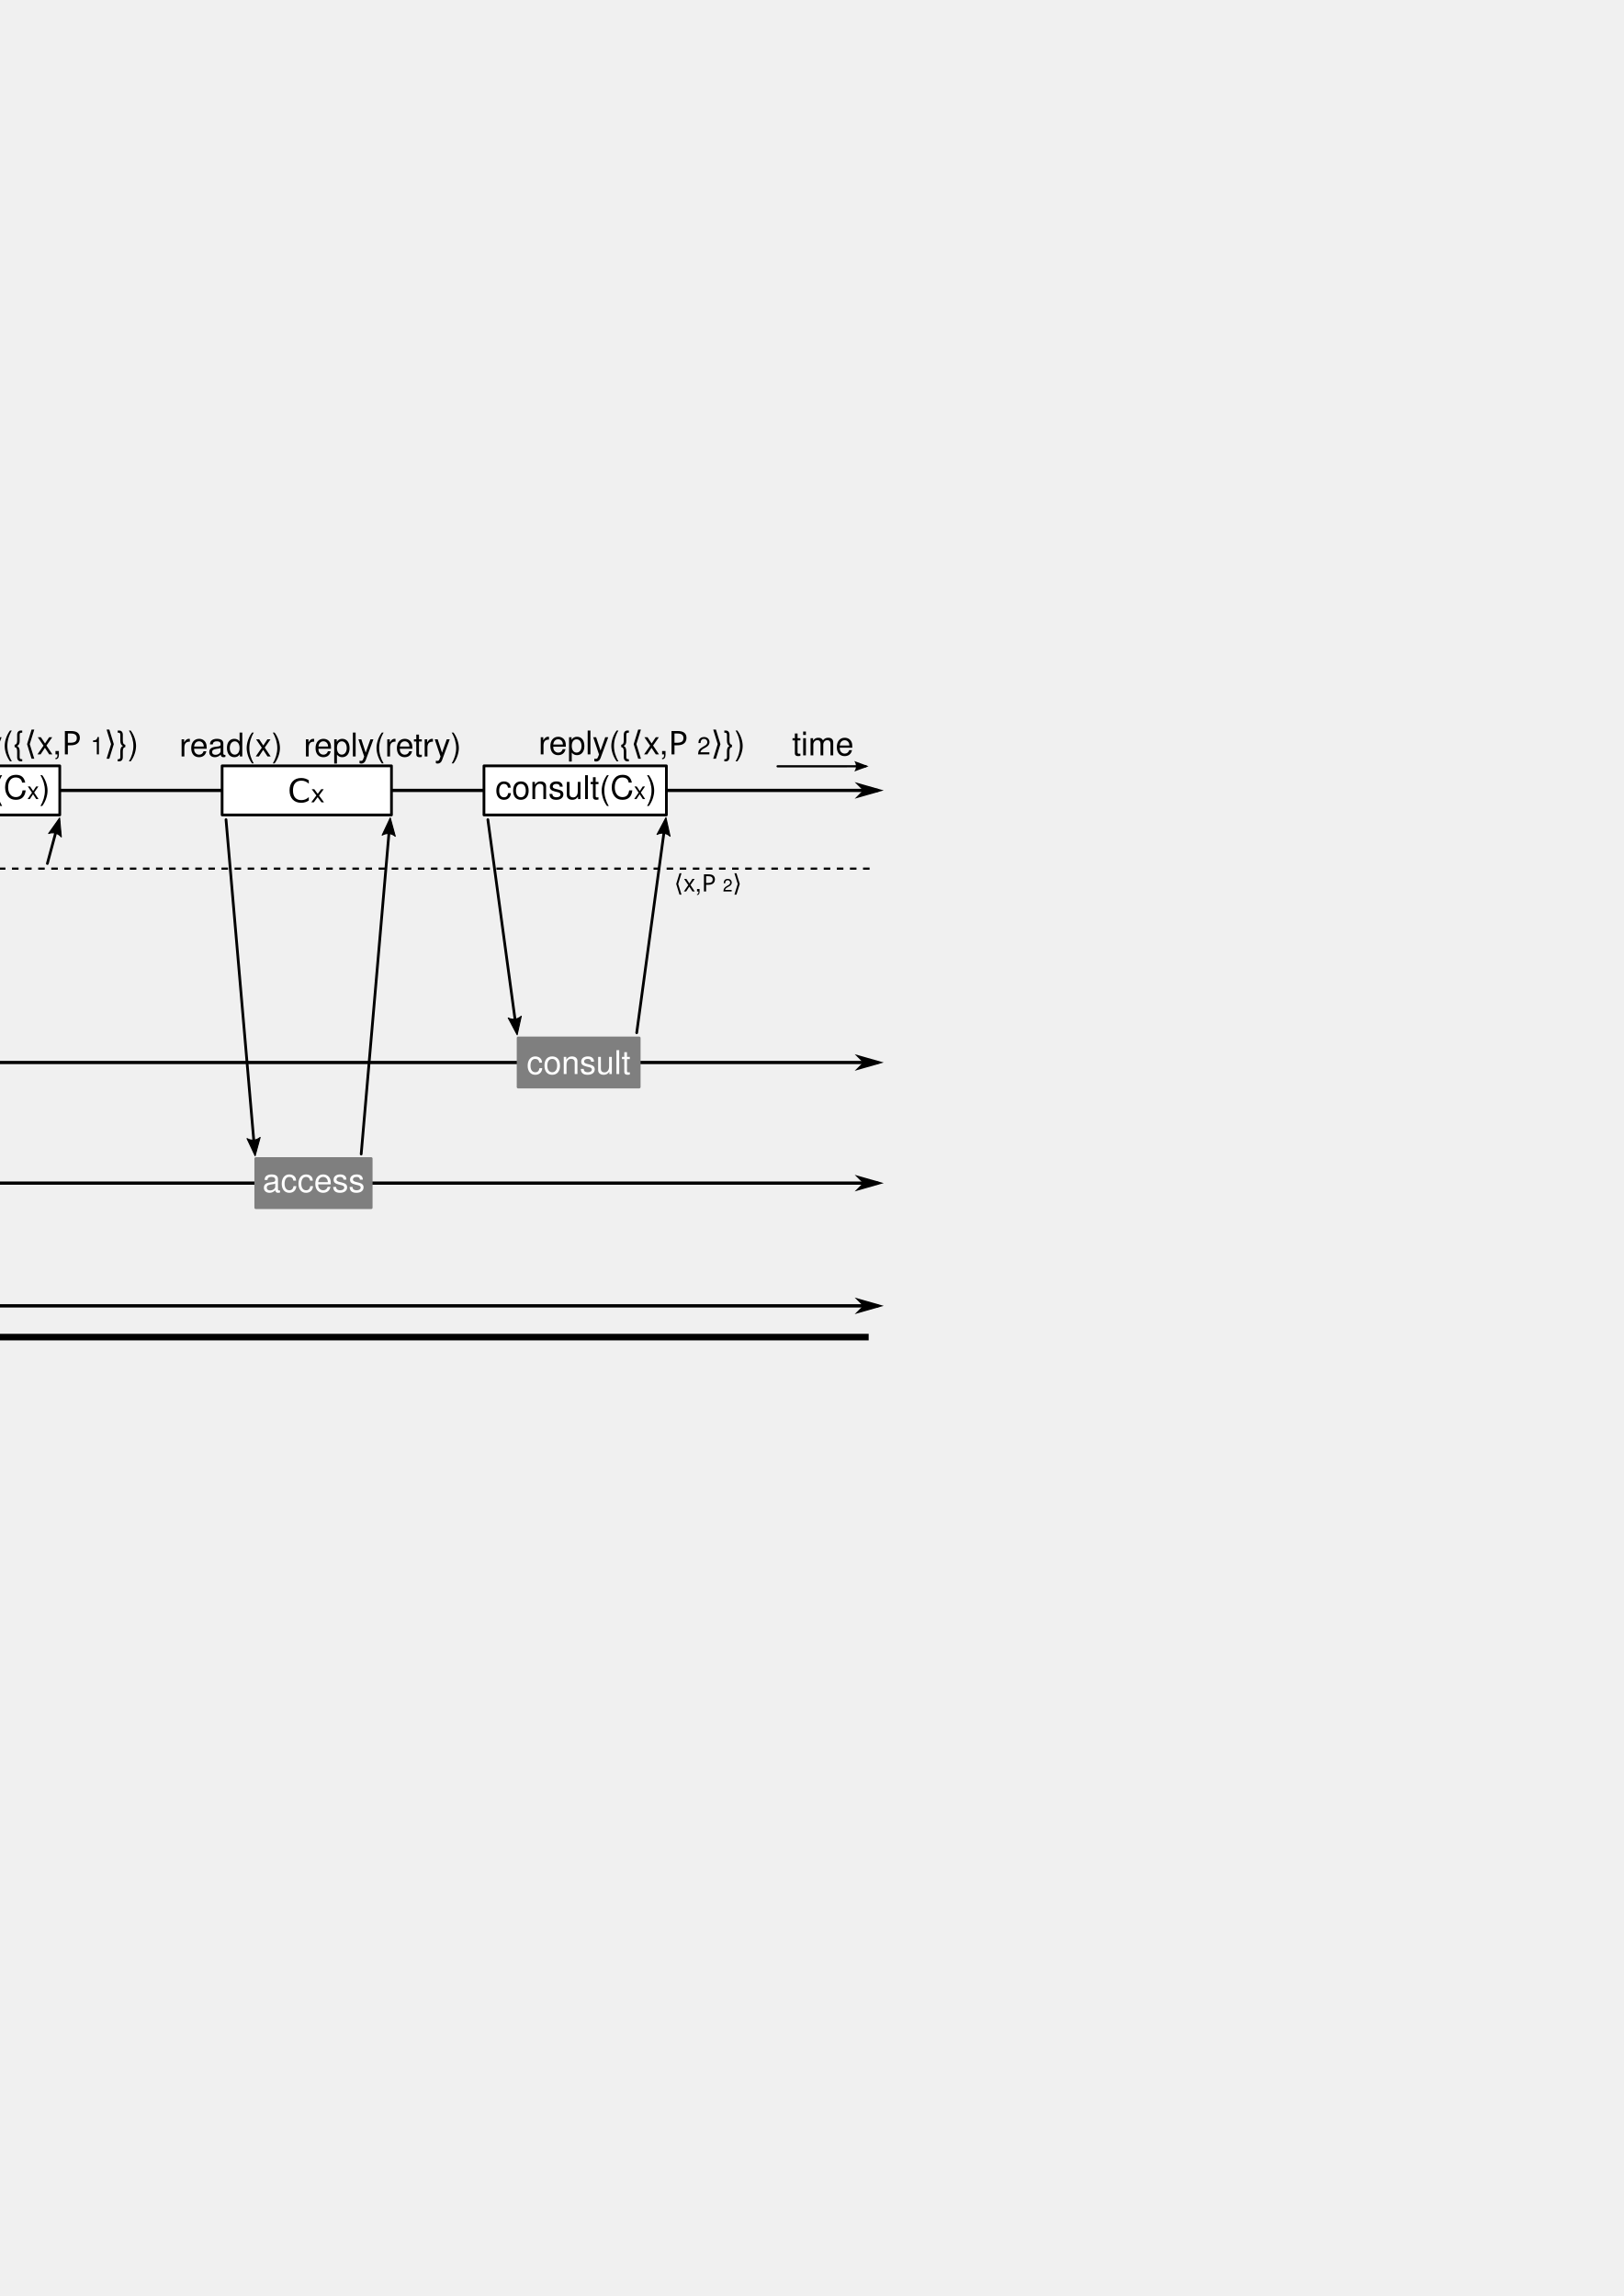
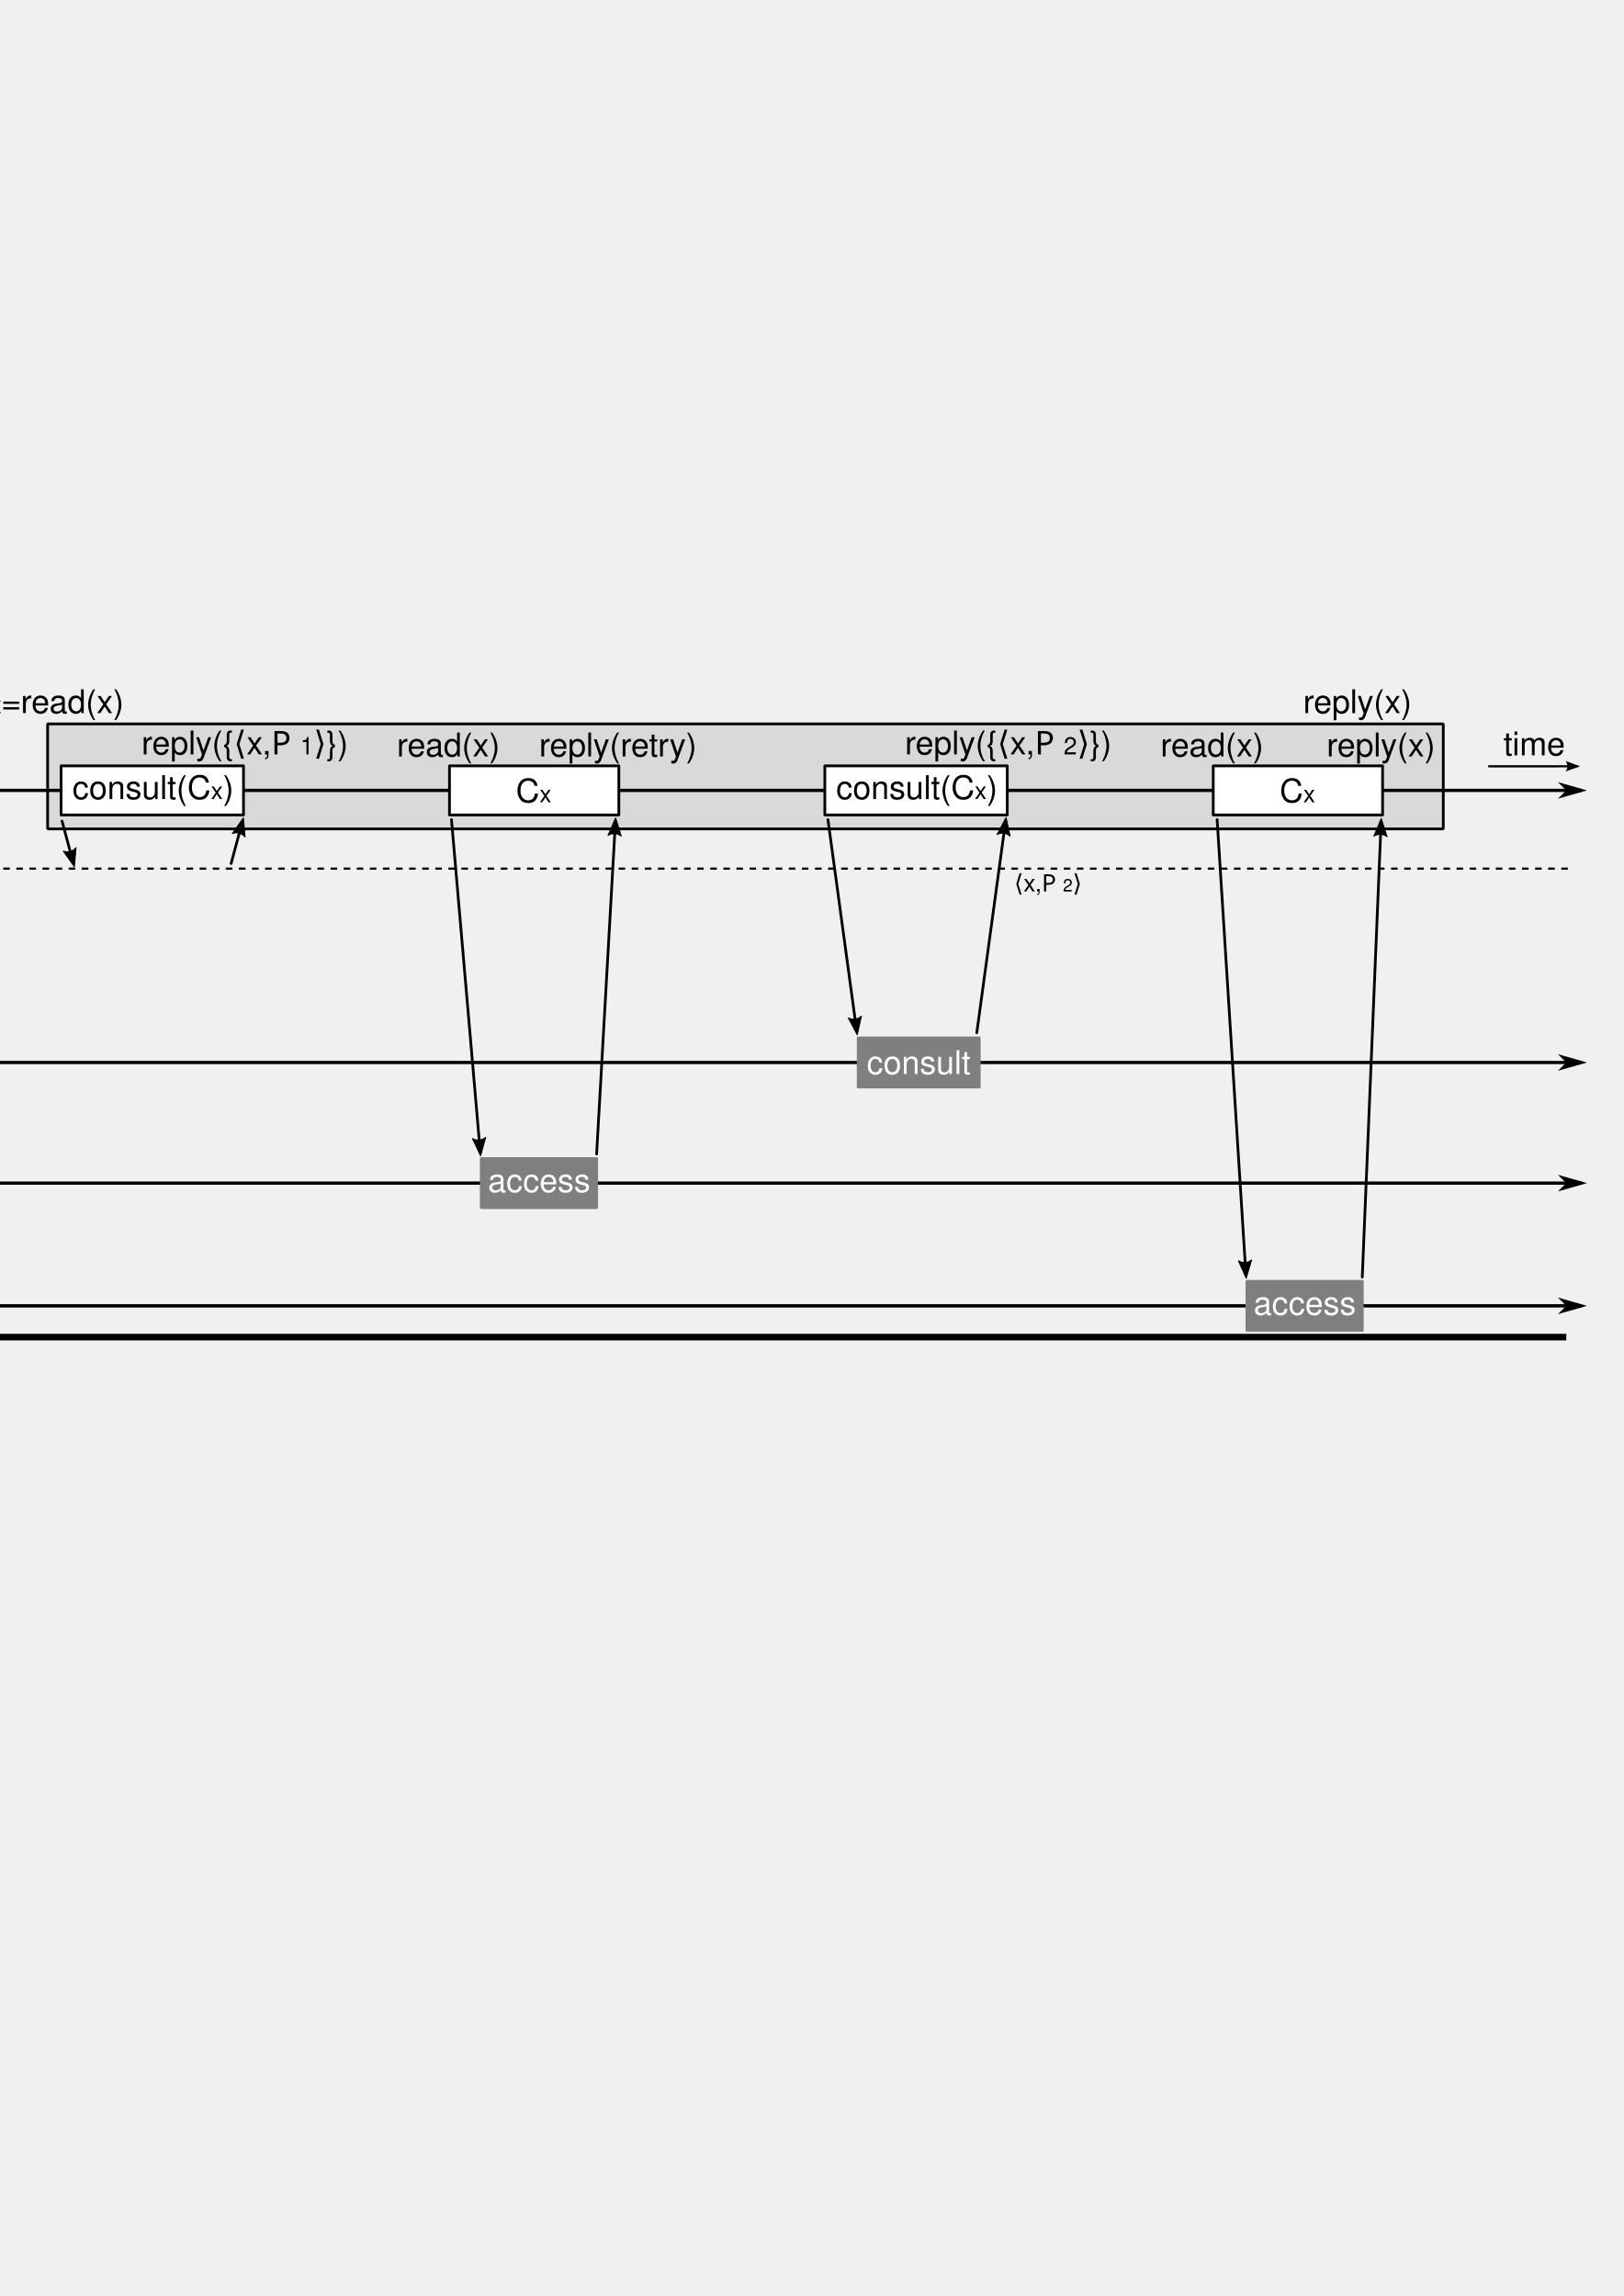
<svg xmlns="http://www.w3.org/2000/svg" version="1.1" width="744.094" height="1052.362" id="svg3973">
  <defs id="defs3975">
    <marker refX="0" refY="0" orient="auto" id="Arrow2Mendjp" style="overflow:visible">
      <path d="M 8.719,4.034 -2.207,0.016 8.719,-4.002 c -1.745,2.372 -1.735,5.617 -6e-7,8.035 z" transform="scale(-0.6,-0.6)" id="path3958" style="font-size:12px;fill:#000000;fill-rule:evenodd;stroke:#000000;stroke-width:0.625;stroke-linejoin:round" />
    </marker>
    <marker refX="0" refY="0" orient="auto" id="Arrow2MendxY" style="overflow:visible">
      <path d="M 8.719,4.034 -2.207,0.016 8.719,-4.002 c -1.745,2.372 -1.735,5.617 -6e-7,8.035 z" transform="scale(-0.6,-0.6)" id="path3943" style="font-size:12px;fill:#000000;fill-rule:evenodd;stroke:#000000;stroke-width:0.625;stroke-linejoin:round" />
    </marker>
    <marker refX="0" refY="0" orient="auto" id="Arrow2Mendxp" style="overflow:visible">
      <path d="M 8.719,4.034 -2.207,0.016 8.719,-4.002 c -1.745,2.372 -1.735,5.617 -6e-7,8.035 z" transform="scale(-0.6,-0.6)" id="path3946" style="font-size:12px;fill:#000000;fill-rule:evenodd;stroke:#000000;stroke-width:0.625;stroke-linejoin:round" />
    </marker>
    <marker refX="0" refY="0" orient="auto" id="Arrow2Mendxg" style="overflow:visible">
      <path d="M 8.719,4.034 -2.207,0.016 8.719,-4.002 c -1.745,2.372 -1.735,5.617 -6e-7,8.035 z" transform="scale(-0.6,-0.6)" id="path3952" style="font-size:12px;fill:#000000;fill-rule:evenodd;stroke:#000000;stroke-width:0.625;stroke-linejoin:round" />
    </marker>
    <marker refX="0" refY="0" orient="auto" id="marker3999" style="overflow:visible">
      <path d="M 8.719,4.034 -2.207,0.016 8.719,-4.002 c -1.745,2.372 -1.735,5.617 -6e-7,8.035 z" transform="scale(-0.6,-0.6)" id="path4001" style="font-size:12px;fill:#000000;fill-rule:evenodd;stroke:#000000;stroke-width:0.625;stroke-linejoin:round" />
    </marker>
    <marker refX="0" refY="0" orient="auto" id="marker4003" style="overflow:visible">
      <path d="M 8.719,4.034 -2.207,0.016 8.719,-4.002 c -1.745,2.372 -1.735,5.617 -6e-7,8.035 z" transform="scale(-0.6,-0.6)" id="path4005" style="font-size:12px;fill:#000000;fill-rule:evenodd;stroke:#000000;stroke-width:0.625;stroke-linejoin:round" />
    </marker>
    <marker refX="0" refY="0" orient="auto" id="Arrow1Mend" style="overflow:visible">
      <path d="M 0,0 5,-5 -12.5,0 5,5 0,0 z" transform="matrix(-0.4,0,0,-0.4,-4,0)" id="path3886" style="fill-rule:evenodd;stroke:#000000;stroke-width:1pt;marker-start:none" />
    </marker>
    <marker refX="0" refY="0" orient="auto" id="Arrow1MendQ" style="overflow:visible">
      <path d="M 0,0 5,-5 -12.5,0 5,5 0,0 z" transform="matrix(-0.4,0,0,-0.4,-4,0)" id="path4794" style="fill:#999999;fill-rule:evenodd;stroke:#999999;stroke-width:1pt;marker-start:none" />
    </marker>
    <marker refX="0" refY="0" orient="auto" id="marker4011" style="overflow:visible">
      <path d="M 8.719,4.034 -2.207,0.016 8.719,-4.002 c -1.745,2.372 -1.735,5.617 -6e-7,8.035 z" transform="scale(-0.6,-0.6)" id="path4013" style="font-size:12px;fill:#000000;fill-rule:evenodd;stroke:#000000;stroke-width:0.625;stroke-linejoin:round" />
    </marker>
    <marker refX="0" refY="0" orient="auto" id="marker4015" style="overflow:visible">
      <path d="M 0,0 5,-5 -12.5,0 5,5 0,0 z" transform="matrix(-0.4,0,0,-0.4,-4,0)" id="path4017" style="fill-rule:evenodd;stroke:#000000;stroke-width:1pt;marker-start:none" />
    </marker>
    <marker refX="0" refY="0" orient="auto" id="Arrow2Mend" style="overflow:visible">
      <path d="M 8.719,4.034 -2.207,0.016 8.719,-4.002 c -1.745,2.372 -1.735,5.617 -6e-7,8.035 z" transform="scale(-0.6,-0.6)" id="path3904" style="font-size:12px;fill-rule:evenodd;stroke-width:0.625;stroke-linejoin:round" />
    </marker>
    <marker refX="0" refY="0" orient="auto" id="marker4021" style="overflow:visible">
      <path d="M 0,0 5,-5 -12.5,0 5,5 0,0 z" transform="matrix(-0.4,0,0,-0.4,-4,0)" id="path4023" style="fill-rule:evenodd;stroke:#000000;stroke-width:1pt;marker-start:none" />
    </marker>
    <marker refX="0" refY="0" orient="auto" id="marker4025" style="overflow:visible">
      <path d="M 0,0 5,-5 -12.5,0 5,5 0,0 z" transform="matrix(-0.4,0,0,-0.4,-4,0)" id="path4027" style="fill-rule:evenodd;stroke:#000000;stroke-width:1pt;marker-start:none" />
    </marker>
    <marker refX="0" refY="0" orient="auto" id="marker4029" style="overflow:visible">
      <path d="M 0,0 5,-5 -12.5,0 5,5 0,0 z" transform="matrix(-0.4,0,0,-0.4,-4,0)" id="path4031" style="fill-rule:evenodd;stroke:#000000;stroke-width:1pt;marker-start:none" />
    </marker>
    <marker refX="0" refY="0" orient="auto" id="marker4033" style="overflow:visible">
      <path d="M 0,0 5,-5 -12.5,0 5,5 0,0 z" transform="matrix(-0.4,0,0,-0.4,-4,0)" id="path4035" style="fill-rule:evenodd;stroke:#000000;stroke-width:1pt;marker-start:none" />
    </marker>
    <marker refX="0" refY="0" orient="auto" id="Arrow2Mendxg-0" style="overflow:visible">
      <path d="M 8.719,4.034 -2.207,0.016 8.719,-4.002 c -1.745,2.372 -1.735,5.617 -6e-7,8.035 z" transform="scale(-0.6,-0.6)" id="path3952-3" style="font-size:12px;fill:#000000;fill-rule:evenodd;stroke:#000000;stroke-width:0.625;stroke-linejoin:round" />
    </marker>
    <marker refX="0" refY="0" orient="auto" id="Arrow2Mendjp-3" style="overflow:visible">
      <path d="M 8.719,4.034 -2.207,0.016 8.719,-4.002 c -1.745,2.372 -1.735,5.617 -6e-7,8.035 z" transform="scale(-0.6,-0.6)" id="path3958-9" style="font-size:12px;fill:#000000;fill-rule:evenodd;stroke:#000000;stroke-width:0.625;stroke-linejoin:round" />
    </marker>
    <marker refX="0" refY="0" orient="auto" id="Arrow2MendxY-2" style="overflow:visible">
      <path d="M 8.719,4.034 -2.207,0.016 8.719,-4.002 c -1.745,2.372 -1.735,5.617 -6e-7,8.035 z" transform="scale(-0.6,-0.6)" id="path3943-9" style="font-size:12px;fill:#000000;fill-rule:evenodd;stroke:#000000;stroke-width:0.625;stroke-linejoin:round" />
    </marker>
    <marker refX="0" refY="0" orient="auto" id="marker5415" style="overflow:visible">
      <path d="M 8.719,4.034 -2.207,0.016 8.719,-4.002 c -1.745,2.372 -1.735,5.617 -6e-7,8.035 z" transform="scale(-0.6,-0.6)" id="path5417" style="font-size:12px;fill:#000000;fill-rule:evenodd;stroke:#000000;stroke-width:0.625;stroke-linejoin:round" />
    </marker>
    <marker refX="0" refY="0" orient="auto" id="marker5419" style="overflow:visible">
      <path d="M 8.719,4.034 -2.207,0.016 8.719,-4.002 c -1.745,2.372 -1.735,5.617 -6e-7,8.035 z" transform="scale(-0.6,-0.6)" id="path5421" style="font-size:12px;fill:#000000;fill-rule:evenodd;stroke:#000000;stroke-width:0.625;stroke-linejoin:round" />
    </marker>
    <marker refX="0" refY="0" orient="auto" id="marker5423" style="overflow:visible">
      <path d="M 8.719,4.034 -2.207,0.016 8.719,-4.002 c -1.745,2.372 -1.735,5.617 -6e-7,8.035 z" transform="scale(-0.6,-0.6)" id="path5425" style="font-size:12px;fill:#000000;fill-rule:evenodd;stroke:#000000;stroke-width:0.625;stroke-linejoin:round" />
    </marker>
    <marker refX="0" refY="0" orient="auto" id="Arrow2Mendxp-5" style="overflow:visible">
      <path d="M 8.719,4.034 -2.207,0.016 8.719,-4.002 c -1.745,2.372 -1.735,5.617 -6e-7,8.035 z" transform="scale(-0.6,-0.6)" id="path3946-8" style="font-size:12px;fill:#000000;fill-rule:evenodd;stroke:#000000;stroke-width:0.625;stroke-linejoin:round" />
    </marker>
    <marker refX="0" refY="0" orient="auto" id="marker5429" style="overflow:visible">
      <path d="M 8.719,4.034 -2.207,0.016 8.719,-4.002 c -1.745,2.372 -1.735,5.617 -6e-7,8.035 z" transform="scale(-0.6,-0.6)" id="path5431" style="font-size:12px;fill:#000000;fill-rule:evenodd;stroke:#000000;stroke-width:0.625;stroke-linejoin:round" />
    </marker>
    <marker refX="0" refY="0" orient="auto" id="marker5433" style="overflow:visible">
      <path d="M 8.719,4.034 -2.207,0.016 8.719,-4.002 c -1.745,2.372 -1.735,5.617 -6e-7,8.035 z" transform="scale(-0.6,-0.6)" id="path5435" style="font-size:12px;fill:#000000;fill-rule:evenodd;stroke:#000000;stroke-width:0.625;stroke-linejoin:round" />
    </marker>
    <marker refX="0" refY="0" orient="auto" id="Arrow1Mend-3" style="overflow:visible">
      <path d="M 0,0 5,-5 -12.5,0 5,5 0,0 z" transform="matrix(-0.4,0,0,-0.4,-4,0)" id="path3886-7" style="fill-rule:evenodd;stroke:#000000;stroke-width:1pt;marker-start:none" />
    </marker>
    <marker refX="0" refY="0" orient="auto" id="Arrow1MendQ-9" style="overflow:visible">
      <path d="M 0,0 5,-5 -12.5,0 5,5 0,0 z" transform="matrix(-0.4,0,0,-0.4,-4,0)" id="path4794-6" style="fill:#999999;fill-rule:evenodd;stroke:#999999;stroke-width:1pt;marker-start:none" />
    </marker>
    <marker refX="0" refY="0" orient="auto" id="marker5441" style="overflow:visible">
      <path d="M 8.719,4.034 -2.207,0.016 8.719,-4.002 c -1.745,2.372 -1.735,5.617 -6e-7,8.035 z" transform="scale(-0.6,-0.6)" id="path5443" style="font-size:12px;fill:#000000;fill-rule:evenodd;stroke:#000000;stroke-width:0.625;stroke-linejoin:round" />
    </marker>
    <marker refX="0" refY="0" orient="auto" id="marker5445" style="overflow:visible">
      <path d="M 0,0 5,-5 -12.5,0 5,5 0,0 z" transform="matrix(-0.4,0,0,-0.4,-4,0)" id="path5447" style="fill-rule:evenodd;stroke:#000000;stroke-width:1pt;marker-start:none" />
    </marker>
    <marker refX="0" refY="0" orient="auto" id="marker5449" style="overflow:visible">
      <path d="M 0,0 5,-5 -12.5,0 5,5 0,0 z" transform="matrix(-0.4,0,0,-0.4,-4,0)" id="path5451" style="fill-rule:evenodd;stroke:#000000;stroke-width:1pt;marker-start:none" />
    </marker>
    <marker refX="0" refY="0" orient="auto" id="marker5453" style="overflow:visible">
      <path d="M 0,0 5,-5 -12.5,0 5,5 0,0 z" transform="matrix(-0.4,0,0,-0.4,-4,0)" id="path5455" style="fill-rule:evenodd;stroke:#000000;stroke-width:1pt;marker-start:none" />
    </marker>
    <marker refX="0" refY="0" orient="auto" id="marker5457" style="overflow:visible">
      <path d="M 0,0 5,-5 -12.5,0 5,5 0,0 z" transform="matrix(-0.4,0,0,-0.4,-4,0)" id="path5459" style="fill-rule:evenodd;stroke:#000000;stroke-width:1pt;marker-start:none" />
    </marker>
    <marker refX="0" refY="0" orient="auto" id="Arrow2Mend-3" style="overflow:visible">
      <path d="M 8.719,4.034 -2.207,0.016 8.719,-4.002 c -1.745,2.372 -1.735,5.617 -6e-7,8.035 z" transform="scale(-0.6,-0.6)" id="path3904-6" style="font-size:12px;fill-rule:evenodd;stroke-width:0.625;stroke-linejoin:round" />
    </marker>
  </defs>
-   <line x1="-61.212" y1="486.987" x2="402.04" y2="486.987" id="line3204" style="fill:none;stroke:#000000;stroke-width:1.5;stroke-linecap:round;stroke-linejoin:round;stroke-miterlimit:4;stroke-dasharray:none;marker-end:url(#Arrow1Mend)" />
-   <rect style="fill:#7f7f7f;fill-opacity:1;stroke:#7f7f7f;stroke-width:1.25;stroke-linecap:round;stroke-linejoin:round;stroke-opacity:1" id="rect7980" y="475.737" x="237.434" height="22.5" width="55.492" />
-   <text style="font-size:40px;font-style:normal;font-weight:normal;fill:#000000;fill-opacity:1;stroke:none;font-family:Bitstream Vera Sans" xml:space="preserve" id="text7982" y="492.282" x="241.349">
-     <tspan style="font-size:15px;font-style:normal;font-variant:normal;font-weight:normal;font-stretch:normal;fill:#ffffff;font-family:Nimbus Sans L;-inkscape-font-specification:Nimbus Sans L" id="tspan7984" y="492.282" x="241.349">consult</tspan>
-   </text>
-   <line x1="-61.212" y1="598.526" x2="402.04" y2="598.526" id="line3192" style="fill:none;stroke:#000000;stroke-width:1.5;stroke-linecap:round;stroke-linejoin:round;stroke-miterlimit:4;stroke-dasharray:none;marker-end:url(#Arrow1Mend)" />
-   <line x1="-61.212" y1="542.276" x2="402.04" y2="542.276" id="line3190" style="fill:none;stroke:#000000;stroke-width:1.5;stroke-linecap:round;stroke-linejoin:round;stroke-miterlimit:4;stroke-dasharray:none;marker-end:url(#Arrow1Mend)" />
-   <line x1="-61.212" y1="362.276" x2="402.04" y2="362.276" id="line57" style="fill:none;stroke:#000000;stroke-width:1.5;stroke-linecap:round;stroke-linejoin:round;stroke-miterlimit:4;stroke-opacity:1;stroke-dasharray:none;marker-end:url(#Arrow1Mend)" />
-   <text style="font-size:15px;text-align:center;line-height:125%;text-anchor:middle;fill:#000000;stroke:none" id="text87" y="351.821" x="-94.794">
-     <tspan style="font-size:15px;font-style:normal;font-variant:normal;font-weight:normal;font-stretch:normal;text-align:center;line-height:125%;writing-mode:lr-tb;text-anchor:middle;font-family:Nimbus Sans L;-inkscape-font-specification:Nimbus Sans L" id="tspan89" y="365.571" x="-94.39">client</tspan>
-   </text>
-   <g id="g3342" transform="translate(250,20)">
-     <rect width="83.6" height="22.5" x="-28.213" y="331.026" id="rect63" style="fill:#ffffff;fill-opacity:1;stroke:#000000;stroke-width:1.25;stroke-linecap:round;stroke-linejoin:round" />
-     <text x="-23.015" y="346.244" id="text3052" xml:space="preserve" style="font-size:40px;font-style:normal;font-weight:normal;fill:#000000;fill-opacity:1;stroke:none;font-family:Bitstream Vera Sans">
-       <tspan x="-23.015" y="346.244" id="tspan3054" style="font-size:15px;font-style:normal;font-variant:normal;font-weight:normal;font-stretch:normal;font-family:Nimbus Sans L;-inkscape-font-specification:Nimbus Sans L">consult(C<tspan id="tspan3202" style="font-size:11px;font-style:normal;font-variant:normal;font-weight:normal;font-stretch:normal;font-family:Nimbus Sans L;-inkscape-font-specification:Nimbus Sans L">x</tspan>)</tspan>
-     </text>
-   </g>
-   <text style="font-size:15px;text-align:center;line-height:125%;text-anchor:middle;fill:#000000;stroke:none" id="text3119" y="588.609" x="-107.839">
-     <tspan style="font-size:15px;font-style:normal;font-variant:normal;font-weight:normal;font-stretch:normal;text-align:center;line-height:125%;writing-mode:lr-tb;text-anchor:middle;font-family:Nimbus Sans L;-inkscape-font-specification:Nimbus Sans L" id="tspan3121" y="602.359" x="-107.435">partition <tspan id="tspan3646" style="font-style:normal;font-variant:normal;font-weight:500;font-stretch:normal;font-family:jsMath-cmsy10;-inkscape-font-specification:jsMath-cmsy10 Medium">P</tspan>
+   <rect style="fill:#d9d9d9;fill-opacity:1;stroke:#000000;stroke-width:1.25;stroke-linecap:butt;stroke-linejoin:miter;stroke-miterlimit:0;stroke-opacity:1;stroke-dasharray:none;stroke-dashoffset:0" id="rect5188" width="639.589" height="48.129" x="21.825" y="331.798" />
+   <line x1="-41.212" y1="486.987" x2="724.319" y2="486.987" id="line3204" style="fill:none;stroke:#000000;stroke-width:1.5;stroke-linecap:round;stroke-linejoin:round;stroke-miterlimit:4;stroke-dasharray:none;marker-end:url(#Arrow1Mend)" />
+   <line x1="-41.212" y1="598.526" x2="724.319" y2="598.526" id="line3192" style="fill:none;stroke:#000000;stroke-width:1.5;stroke-linecap:round;stroke-linejoin:round;stroke-miterlimit:4;stroke-dasharray:none;marker-end:url(#Arrow1Mend)" />
+   <line x1="-41.212" y1="542.276" x2="724.319" y2="542.276" id="line3190" style="fill:none;stroke:#000000;stroke-width:1.5;stroke-linecap:round;stroke-linejoin:round;stroke-miterlimit:4;stroke-dasharray:none;marker-end:url(#Arrow1Mend)" />
+   <line x1="-41.212" y1="362.276" x2="724.319" y2="362.276" id="line57" style="fill:none;stroke:#000000;stroke-width:1.5;stroke-linecap:round;stroke-linejoin:round;stroke-miterlimit:4;stroke-opacity:1;stroke-dasharray:none;marker-end:url(#Arrow1Mend)" />
+   <text style="font-size:15px;text-align:center;line-height:125%;text-anchor:middle;fill:#000000;stroke:none" id="text87" y="351.821" x="-74.794">
+     <tspan style="font-size:15px;font-style:normal;font-variant:normal;font-weight:normal;font-stretch:normal;text-align:center;line-height:125%;writing-mode:lr-tb;text-anchor:middle;font-family:Nimbus Sans L;-inkscape-font-specification:Nimbus Sans L" id="tspan89" y="365.571" x="-74.39">client</tspan>
+   </text>
+   <text style="font-size:15px;text-align:center;line-height:125%;text-anchor:middle;fill:#000000;stroke:none" id="text3119" y="588.609" x="-87.839">
+     <tspan style="font-size:15px;font-style:normal;font-variant:normal;font-weight:normal;font-stretch:normal;text-align:center;line-height:125%;writing-mode:lr-tb;text-anchor:middle;font-family:Nimbus Sans L;-inkscape-font-specification:Nimbus Sans L" id="tspan3121" y="602.359" x="-87.435">partition <tspan id="tspan3646" style="font-style:normal;font-variant:normal;font-weight:500;font-stretch:normal;font-family:jsMath-cmsy10;-inkscape-font-specification:jsMath-cmsy10 Medium">P</tspan>
      <tspan style="font-size:11px" id="tspan3123">2</tspan>
    </tspan>
  </text>
-   <path style="fill:none;stroke:#000000;stroke-width:1.25;stroke-linecap:round;stroke-linejoin:round;stroke-miterlimit:4;stroke-opacity:1;stroke-dasharray:none;marker-end:url(#Arrow2Mendxg)" id="line3992" d="m 223.575,375.686 13.191,96.962" />
-   <text style="font-size:15px;text-align:center;line-height:125%;text-anchor:middle;fill:#000000;stroke:none" id="text3113" y="532.359" x="-107.784">
-     <tspan style="font-size:15px;font-style:normal;font-variant:normal;font-weight:normal;font-stretch:normal;text-align:center;line-height:125%;writing-mode:lr-tb;text-anchor:middle;font-family:Nimbus Sans L;-inkscape-font-specification:Nimbus Sans L" id="tspan3115" y="546.109" x="-107.38">partition <tspan id="tspan3644" style="font-style:normal;font-variant:normal;font-weight:500;font-stretch:normal;font-family:jsMath-cmsy10;-inkscape-font-specification:jsMath-cmsy10 Medium">P</tspan>
+   <text style="font-size:15px;text-align:center;line-height:125%;text-anchor:middle;fill:#000000;stroke:none" id="text3113" y="532.359" x="-87.784">
+     <tspan style="font-size:15px;font-style:normal;font-variant:normal;font-weight:normal;font-stretch:normal;text-align:center;line-height:125%;writing-mode:lr-tb;text-anchor:middle;font-family:Nimbus Sans L;-inkscape-font-specification:Nimbus Sans L" id="tspan3115" y="546.109" x="-87.38">partition <tspan id="tspan3644" style="font-style:normal;font-variant:normal;font-weight:500;font-stretch:normal;font-family:jsMath-cmsy10;-inkscape-font-specification:jsMath-cmsy10 Medium">P</tspan>
      <tspan style="font-size:11px" id="tspan3117">1</tspan>
    </tspan>
  </text>
-   <path style="fill:none;stroke:#000000;stroke-width:1.25;stroke-linecap:round;stroke-linejoin:round;stroke-miterlimit:4;stroke-opacity:1;stroke-dasharray:none;marker-end:url(#Arrow2Mendxg)" id="path4327" d="m 291.785,473.361 13.191,-96.962" />
-   <text x="-107.784" y="477.07" id="text3206" style="font-size:15px;text-align:center;line-height:125%;text-anchor:middle;fill:#000000;stroke:none">
-     <tspan x="-107.38" y="490.82" id="tspan3208" style="font-size:15px;font-style:normal;font-variant:normal;font-weight:normal;font-stretch:normal;text-align:center;line-height:125%;writing-mode:lr-tb;text-anchor:middle;font-family:Nimbus Sans L;-inkscape-font-specification:Nimbus Sans L">oracle</tspan>
-   </text>
-   <text x="245.742" y="333.27" id="text3220" style="font-size:15px;line-height:125%;fill:#000000;stroke:none">
-     <tspan x="246.773" y="345.77" id="tspan3222" style="font-size:15px;font-style:normal;font-variant:normal;font-weight:normal;font-stretch:normal;text-align:start;line-height:125%;writing-mode:lr-tb;text-anchor:start;font-family:Nimbus Sans L;-inkscape-font-specification:Nimbus Sans L" dx="0 0 0 0 0 0 -6.7934266e-08">reply({⟨x,<tspan style="font-style:normal;font-variant:normal;font-weight:500;font-stretch:normal;font-family:jsMath-cmsy10;-inkscape-font-specification:jsMath-cmsy10 Medium" id="tspan3228">P</tspan>
-       <tspan style="font-size:11px" id="tspan3226">2</tspan>
- ⟩})</tspan>
-   </text>
-   <g id="g3348" transform="translate(-126,20)">
-     <rect width="77.614" height="22.5" x="227.787" y="331.026" id="rect3374" style="fill:#ffffff;fill-opacity:1;stroke:#000000;stroke-width:1.25;stroke-linecap:round;stroke-linejoin:round" />
-     <text x="257.854" y="347.736" id="text3376" xml:space="preserve" style="font-size:40px;font-style:normal;font-weight:normal;fill:#000000;fill-opacity:1;stroke:none;font-family:Bitstream Vera Sans">
-       <tspan x="257.854" y="347.736" id="tspan3378" style="font-size:15px">C<tspan id="tspan3402" style="font-size:11px">x</tspan>
-       </tspan>
-     </text>
-   </g>
-   <path style="fill:none;stroke:#000000;stroke-width:1.25;stroke-linecap:round;stroke-linejoin:round;stroke-miterlimit:4;stroke-opacity:1;stroke-dasharray:none;marker-end:url(#Arrow2Mendxg)" id="path3390" d="m 103.575,375.686 13.191,152.417" />
-   <rect style="fill:#7f7f7f;fill-opacity:1;stroke:#7f7f7f;stroke-width:1.25;stroke-linecap:round;stroke-linejoin:round;stroke-opacity:1" id="rect3392" y="531.026" x="117.213" height="22.5" width="52.896" />
-   <text style="font-size:40px;font-style:normal;font-weight:normal;fill:#000000;fill-opacity:1;stroke:none;font-family:Bitstream Vera Sans" xml:space="preserve" id="text3394" y="546.371" x="120.304">
-     <tspan style="font-size:15px;fill:#ffffff;font-family:Nimbus Sans L;-inkscape-font-specification:Nimbus Sans L" id="tspan3396" y="546.371" x="120.304">access</tspan>
-   </text>
-   <path d="m 165.522,528.949 13.191,-152.417" id="path3400" style="fill:none;stroke:#000000;stroke-width:1.25;stroke-linecap:round;stroke-linejoin:round;stroke-miterlimit:4;stroke-opacity:1;stroke-dasharray:none;marker-end:url(#Arrow2Mendxg)" />
+   <text x="-87.784" y="477.07" id="text3206" style="font-size:15px;text-align:center;line-height:125%;text-anchor:middle;fill:#000000;stroke:none">
+     <tspan x="-87.38" y="490.82" id="tspan3208" style="font-size:15px;font-style:normal;font-variant:normal;font-weight:normal;font-stretch:normal;text-align:center;line-height:125%;writing-mode:lr-tb;text-anchor:middle;font-family:Nimbus Sans L;-inkscape-font-specification:Nimbus Sans L">oracle</tspan>
+   </text>
  <flowRoot xml:space="preserve" id="flowRoot3420" style="fill:black;stroke:none;stroke-opacity:1;stroke-width:1px;stroke-linejoin:miter;stroke-linecap:butt;fill-opacity:1;font-family:Norasi;font-style:normal;font-weight:normal;font-size:40px;line-height:125%;letter-spacing:0px;word-spacing:0px;-inkscape-font-specification:Norasi;font-stretch:normal;font-variant:normal">
    <flowRegion id="flowRegion3422">
      <rect id="rect3424" width="13.636" height="45.455" x="434.545" y="280.544" />
    </flowRegion>
    <flowPara id="flowPara3426" />
  </flowRoot>
-   <text xml:space="preserve" style="font-size:40px;font-style:normal;font-variant:normal;font-weight:normal;font-stretch:normal;line-height:125%;letter-spacing:0px;word-spacing:0px;fill:#000000;fill-opacity:1;stroke:none;font-family:Norasi;-inkscape-font-specification:Norasi" x="82.192" y="327.961" id="text3450">
-     <tspan id="tspan3452" x="82.192" y="327.961" style="font-size:15px;font-style:normal;font-variant:normal;font-weight:normal;font-stretch:normal;font-family:Nimbus Sans L;-inkscape-font-specification:Nimbus Sans L" />
-     <tspan x="82.192" y="346.711" id="tspan3454" style="font-size:15px;font-style:normal;font-variant:normal;font-weight:normal;font-stretch:normal;font-family:Nimbus Sans L;-inkscape-font-specification:Nimbus Sans L">read(x)</tspan>
-   </text>
-   <text id="text3456" y="346.711" x="139.169" style="font-size:40px;font-style:normal;font-variant:normal;font-weight:normal;font-stretch:normal;line-height:125%;letter-spacing:0px;word-spacing:0px;fill:#000000;fill-opacity:1;stroke:none;font-family:Norasi;-inkscape-font-specification:Norasi" xml:space="preserve">
-     <tspan style="font-size:15px;font-style:normal;font-variant:normal;font-weight:normal;font-stretch:normal;font-family:Nimbus Sans L;-inkscape-font-specification:Nimbus Sans L" id="tspan3460" y="346.711" x="139.169" dx="0 0 0 0 0 0">reply(retry)</tspan>
-   </text>
-   <text style="font-size:15px;line-height:125%;fill:#000000;stroke:none" id="text111" y="333.724" x="352.29">
-     <tspan style="font-size:15px;font-style:normal;font-variant:normal;font-weight:normal;font-stretch:normal;text-align:start;line-height:125%;writing-mode:lr-tb;text-anchor:start;font-family:Nimbus Sans L;-inkscape-font-specification:Nimbus Sans L" id="tspan113" y="346.224" x="362.982">time</tspan>
-   </text>
-   <line x1="356.34" y1="351.234" x2="396.715" y2="351.226" id="line115" style="fill:#000000;fill-opacity:1;stroke:#000000;stroke-width:1;stroke-linecap:round;stroke-linejoin:round;stroke-miterlimit:4;stroke-opacity:1;stroke-dasharray:none;marker-end:url(#Arrow2Mend)" />
-   <text xml:space="preserve" style="font-size:40px;font-style:normal;font-variant:normal;font-weight:normal;font-stretch:normal;line-height:125%;letter-spacing:0px;word-spacing:0px;fill:#000000;fill-opacity:1;stroke:none;font-family:Norasi;-inkscape-font-specification:Norasi" x="-143.993" y="559.591" id="text5032">
-     <tspan id="tspan5034" x="-143.993" y="559.591" style="font-size:11px;font-style:normal;font-variant:normal;font-weight:normal;font-stretch:normal;font-family:Nimbus Sans L;-inkscape-font-specification:Nimbus Sans L">availability of x</tspan>
-   </text>
-   <text id="text6250" y="615.678" x="-143.993" style="font-size:40px;font-style:normal;font-variant:normal;font-weight:normal;font-stretch:normal;line-height:125%;letter-spacing:0px;word-spacing:0px;fill:#000000;fill-opacity:1;stroke:none;font-family:Norasi;-inkscape-font-specification:Norasi" xml:space="preserve">
-     <tspan style="font-size:11px;font-style:normal;font-variant:normal;font-weight:normal;font-stretch:normal;font-family:Nimbus Sans L;-inkscape-font-specification:Nimbus Sans L" y="615.678" x="-143.993" id="tspan6252">availability of x</tspan>
-   </text>
-   <line x1="-60.462" y1="612.851" x2="398.084" y2="612.851" id="line6254" style="fill:none;stroke:#000000;stroke-width:3;stroke-linecap:butt;stroke-linejoin:miter;stroke-miterlimit:0;stroke-dasharray:none;marker-end:none" />
-   <text id="text4390" y="400.96" x="-108.948" style="font-size:40px;font-style:normal;font-variant:normal;font-weight:normal;font-stretch:normal;line-height:125%;letter-spacing:0px;word-spacing:0px;fill:#000000;fill-opacity:1;stroke:none;font-family:Norasi;-inkscape-font-specification:Norasi" xml:space="preserve">
-     <tspan style="font-size:11px;font-style:normal;font-variant:normal;font-weight:normal;font-stretch:normal;font-family:Nimbus Sans L;-inkscape-font-specification:Nimbus Sans L" y="400.96" x="-108.948" id="tspan4392">cache</tspan>
-   </text>
-   <line x1="-60.506" y1="398.133" x2="398.629" y2="398.133" id="line4394" style="fill:none;stroke:#000000;stroke-width:1;stroke-linecap:butt;stroke-linejoin:miter;stroke-miterlimit:4;stroke-dasharray:3, 3;stroke-dashoffset:0;marker-end:none" />
-   <g id="g4710" transform="translate(-28,20)">
+   <text style="font-size:15px;line-height:125%;fill:#000000;stroke:none" id="text111" y="333.724" x="678.29">
+     <tspan style="font-size:15px;font-style:normal;font-variant:normal;font-weight:normal;font-stretch:normal;text-align:start;line-height:125%;writing-mode:lr-tb;text-anchor:start;font-family:Nimbus Sans L;-inkscape-font-specification:Nimbus Sans L" id="tspan113" y="346.224" x="688.982">time</tspan>
+   </text>
+   <line x1="682.34" y1="351.234" x2="722.715" y2="351.226" id="line115" style="fill:#000000;fill-opacity:1;stroke:#000000;stroke-width:1;stroke-linecap:round;stroke-linejoin:round;stroke-miterlimit:4;stroke-opacity:1;stroke-dasharray:none;marker-end:url(#Arrow2Mend)" />
+   <text xml:space="preserve" style="font-size:40px;font-style:normal;font-variant:normal;font-weight:normal;font-stretch:normal;line-height:125%;letter-spacing:0px;word-spacing:0px;fill:#000000;fill-opacity:1;stroke:none;font-family:Norasi;-inkscape-font-specification:Norasi" x="-115.563" y="559.591" id="text5032">
+     <tspan id="tspan5034" x="-115.563" y="559.591" style="font-size:11px;font-style:normal;font-variant:normal;font-weight:normal;font-stretch:normal;font-family:Nimbus Sans L;-inkscape-font-specification:Nimbus Sans L">locality of x</tspan>
+   </text>
+   <text id="text6250" y="615.678" x="-115.563" style="font-size:40px;font-style:normal;font-variant:normal;font-weight:normal;font-stretch:normal;line-height:125%;letter-spacing:0px;word-spacing:0px;fill:#000000;fill-opacity:1;stroke:none;font-family:Norasi;-inkscape-font-specification:Norasi" xml:space="preserve">
+     <tspan style="font-size:11px;font-style:normal;font-variant:normal;font-weight:normal;font-stretch:normal;font-family:Nimbus Sans L;-inkscape-font-specification:Nimbus Sans L" y="615.678" x="-115.563" id="tspan6252">locality of x</tspan>
+   </text>
+   <line x1="-39.973" y1="612.851" x2="717.782" y2="612.851" id="line6254" style="fill:none;stroke:#000000;stroke-width:3;stroke-linecap:butt;stroke-linejoin:miter;stroke-miterlimit:0;stroke-dasharray:none;marker-end:none" />
+   <text id="text4390" y="400.96" x="-88.948" style="font-size:40px;font-style:normal;font-variant:normal;font-weight:normal;font-stretch:normal;line-height:125%;letter-spacing:0px;word-spacing:0px;fill:#000000;fill-opacity:1;stroke:none;font-family:Norasi;-inkscape-font-specification:Norasi" xml:space="preserve">
+     <tspan style="font-size:11px;font-style:normal;font-variant:normal;font-weight:normal;font-stretch:normal;font-family:Nimbus Sans L;-inkscape-font-specification:Nimbus Sans L" y="400.96" x="-88.948" id="tspan4392">cache</tspan>
+   </text>
+   <line x1="-40.506" y1="398.133" x2="721.215" y2="398.133" id="line4394" style="fill:none;stroke:#000000;stroke-width:1;stroke-linecap:butt;stroke-linejoin:miter;stroke-miterlimit:4;stroke-dasharray:3, 3;stroke-dashoffset:0;marker-end:none" />
+   <text x="-42.129" y="396.109" id="text4736" style="font-size:15px;line-height:125%;fill:#000000;stroke:none">
+     <tspan x="-41.098" y="408.609" id="tspan4738" style="font-size:11px;font-style:normal;font-variant:normal;font-weight:normal;font-stretch:normal;text-align:start;line-height:125%;writing-mode:lr-tb;text-anchor:start;font-family:Nimbus Sans L;-inkscape-font-specification:Nimbus Sans L">⟨x,<tspan style="font-size:11px;font-style:normal;font-variant:normal;font-weight:500;font-stretch:normal;font-family:jsMath-cmsy10;-inkscape-font-specification:jsMath-cmsy10 Medium" id="tspan4740">P</tspan>
+       <tspan style="font-size:8px" id="tspan4752">1</tspan>
+ ⟩</tspan>
+   </text>
+   <rect style="fill:#7f7f7f;fill-opacity:1;stroke:#7f7f7f;stroke-width:1.25;stroke-linecap:round;stroke-linejoin:round;stroke-opacity:1" id="rect7980" y="475.737" x="393.286" height="22.5" width="55.492" />
+   <text style="font-size:40px;font-style:normal;font-weight:normal;fill:#000000;fill-opacity:1;stroke:none;font-family:Bitstream Vera Sans" xml:space="preserve" id="text7982" y="492.282" x="397.2">
+     <tspan style="font-size:15px;font-style:normal;font-variant:normal;font-weight:normal;font-stretch:normal;fill:#ffffff;font-family:Nimbus Sans L;-inkscape-font-specification:Nimbus Sans L" id="tspan7984" y="492.282" x="397.2">consult</tspan>
+   </text>
+   <g id="g3342" transform="translate(406.2063,20)">
+     <rect width="83.6" height="22.5" x="-28.213" y="331.026" id="rect63" style="fill:#ffffff;fill-opacity:1;stroke:#000000;stroke-width:1.25;stroke-linecap:round;stroke-linejoin:round" />
+     <text x="-23.015" y="346.244" id="text3052" xml:space="preserve" style="font-size:40px;font-style:normal;font-weight:normal;fill:#000000;fill-opacity:1;stroke:none;font-family:Bitstream Vera Sans">
+       <tspan x="-23.015" y="346.244" id="tspan3054" style="font-size:15px;font-style:normal;font-variant:normal;font-weight:normal;font-stretch:normal;font-family:Nimbus Sans L;-inkscape-font-specification:Nimbus Sans L">consult(C<tspan id="tspan3202" style="font-size:11px;font-style:normal;font-variant:normal;font-weight:normal;font-stretch:normal;font-family:Nimbus Sans L;-inkscape-font-specification:Nimbus Sans L">x</tspan>)</tspan>
+     </text>
+   </g>
+   <path style="fill:none;stroke:#000000;stroke-width:1.25;stroke-linecap:round;stroke-linejoin:round;stroke-miterlimit:4;stroke-opacity:1;stroke-dasharray:none;marker-end:url(#Arrow2Mendxg)" id="line3992" d="m 379.426,375.686 13.191,96.962" />
+   <path style="fill:none;stroke:#000000;stroke-width:1.25;stroke-linecap:round;stroke-linejoin:round;stroke-miterlimit:4;stroke-opacity:1;stroke-dasharray:none;marker-end:url(#Arrow2Mendxg)" id="path4327" d="m 447.636,473.361 13.191,-96.962" />
+   <text x="413.665" y="333.27" id="text3220" style="font-size:15px;line-height:125%;fill:#000000;stroke:none">
+     <tspan x="414.697" y="345.77" id="tspan3222" style="font-size:15px;font-style:normal;font-variant:normal;font-weight:normal;font-stretch:normal;text-align:start;line-height:125%;writing-mode:lr-tb;text-anchor:start;font-family:Nimbus Sans L;-inkscape-font-specification:Nimbus Sans L" dx="0 0 0 0 0 0 -6.7934266e-08">reply({⟨x,<tspan style="font-style:normal;font-variant:normal;font-weight:500;font-stretch:normal;font-family:jsMath-cmsy10;-inkscape-font-specification:jsMath-cmsy10 Medium" id="tspan3228">P</tspan>
+       <tspan style="font-size:11px" id="tspan3226">2</tspan>
+ ⟩})</tspan>
+   </text>
+   <rect style="fill:#ffffff;fill-opacity:1;stroke:#000000;stroke-width:1.25;stroke-linecap:round;stroke-linejoin:round" id="rect3374" y="351.026" x="205.984" height="22.5" width="77.614" />
+   <text style="font-size:40px;font-style:normal;font-weight:normal;fill:#000000;fill-opacity:1;stroke:none;font-family:Bitstream Vera Sans" xml:space="preserve" id="text3376" y="367.736" x="236.41">
+     <tspan style="font-size:15px;font-style:normal;font-variant:normal;font-weight:normal;font-stretch:normal;font-family:Nimbus Sans L;-inkscape-font-specification:Nimbus Sans L" id="tspan3378" y="367.736" x="236.41">C<tspan style="font-size:11px;font-style:normal;font-variant:normal;font-weight:normal;font-stretch:normal;font-family:Nimbus Sans L;-inkscape-font-specification:Nimbus Sans L" id="tspan3402">x</tspan>
+     </tspan>
+   </text>
+   <path style="fill:none;stroke:#000000;stroke-width:1.25;stroke-linecap:round;stroke-linejoin:round;stroke-miterlimit:4;stroke-opacity:1;stroke-dasharray:none;marker-end:url(#Arrow2Mendxg)" id="path3390" d="m 206.9,375.686 13.191,152.417" />
+   <rect style="fill:#7f7f7f;fill-opacity:1;stroke:#7f7f7f;stroke-width:1.25;stroke-linecap:round;stroke-linejoin:round;stroke-opacity:1" id="rect3392" y="531.026" x="220.539" height="22.5" width="52.896" />
+   <text style="font-size:40px;font-style:normal;font-weight:normal;fill:#000000;fill-opacity:1;stroke:none;font-family:Bitstream Vera Sans" xml:space="preserve" id="text3394" y="546.371" x="223.629">
+     <tspan style="font-size:15px;fill:#ffffff;font-family:Nimbus Sans L;-inkscape-font-specification:Nimbus Sans L" id="tspan3396" y="546.371" x="223.629">access</tspan>
+   </text>
+   <path d="M 273.41,528.949 282.039,376.532" id="path3400" style="fill:none;stroke:#000000;stroke-width:1.25;stroke-linecap:round;stroke-linejoin:round;stroke-miterlimit:4;stroke-opacity:1;stroke-dasharray:none;marker-end:url(#Arrow2Mendxg)" />
+   <text xml:space="preserve" style="font-size:40px;font-style:normal;font-variant:normal;font-weight:normal;font-stretch:normal;line-height:125%;letter-spacing:0px;word-spacing:0px;fill:#000000;fill-opacity:1;stroke:none;font-family:Norasi;-inkscape-font-specification:Norasi" x="181.868" y="327.961" id="text3450">
+     <tspan id="tspan3452" x="181.868" y="327.961" style="font-size:15px;font-style:normal;font-variant:normal;font-weight:normal;font-stretch:normal;font-family:Nimbus Sans L;-inkscape-font-specification:Nimbus Sans L" />
+     <tspan x="181.868" y="346.711" id="tspan3454" style="font-size:15px;font-style:normal;font-variant:normal;font-weight:normal;font-stretch:normal;font-family:Nimbus Sans L;-inkscape-font-specification:Nimbus Sans L">read(x)</tspan>
+   </text>
+   <text id="text3456" y="346.711" x="247.057" style="font-size:40px;font-style:normal;font-variant:normal;font-weight:normal;font-stretch:normal;line-height:125%;letter-spacing:0px;word-spacing:0px;fill:#000000;fill-opacity:1;stroke:none;font-family:Norasi;-inkscape-font-specification:Norasi" xml:space="preserve">
+     <tspan style="font-size:15px;font-style:normal;font-variant:normal;font-weight:normal;font-stretch:normal;font-family:Nimbus Sans L;-inkscape-font-specification:Nimbus Sans L" id="tspan3460" y="346.711" x="247.057" dx="0 0 0 0 0 0">reply(retry)</tspan>
+   </text>
+   <g id="g4710" transform="translate(56.20168,20)">
    <rect style="fill:#ffffff;fill-opacity:1;stroke:#000000;stroke-width:1.25;stroke-linecap:round;stroke-linejoin:round" id="rect4712" y="331.026" x="-28.213" height="22.5" width="83.6" />
    <text style="font-size:40px;font-style:normal;font-weight:normal;fill:#000000;fill-opacity:1;stroke:none;font-family:Bitstream Vera Sans" xml:space="preserve" id="text4714" y="346.244" x="-23.015">
      <tspan style="font-size:15px;font-style:normal;font-variant:normal;font-weight:normal;font-stretch:normal;font-family:Nimbus Sans L;-inkscape-font-specification:Nimbus Sans L" id="tspan4716" y="346.244" x="-23.015">consult(C<tspan style="font-size:11px;font-style:normal;font-variant:normal;font-weight:normal;font-stretch:normal;font-family:Nimbus Sans L;-inkscape-font-specification:Nimbus Sans L" id="tspan4718">x</tspan>)</tspan>
    </text>
  </g>
-   <path d="m -55.772,376.376 5.2,19.268" id="path4720" style="fill:none;stroke:#000000;stroke-width:1.25;stroke-linecap:round;stroke-linejoin:round;stroke-miterlimit:4;stroke-opacity:1;stroke-dasharray:none;marker-end:url(#Arrow2Mendxg)" />
-   <path d="m 21.704,395.786 5.2,-19.268" id="path4722" style="fill:none;stroke:#000000;stroke-width:1.25;stroke-linecap:round;stroke-linejoin:round;stroke-miterlimit:4;stroke-opacity:1;stroke-dasharray:none;marker-end:url(#Arrow2Mendxg)" />
-   <text style="font-size:15px;line-height:125%;fill:#000000;stroke:none" id="text4724" y="333.27" x="-32.258">
-     <tspan dx="0 0 0 0 0 0 -6.7934266e-08" style="font-size:15px;font-style:normal;font-variant:normal;font-weight:normal;font-stretch:normal;text-align:start;line-height:125%;writing-mode:lr-tb;text-anchor:start;font-family:Nimbus Sans L;-inkscape-font-specification:Nimbus Sans L" id="tspan4726" y="345.77" x="-31.227">reply({⟨x,<tspan id="tspan4728" style="font-style:normal;font-variant:normal;font-weight:500;font-stretch:normal;font-family:jsMath-cmsy10;-inkscape-font-specification:jsMath-cmsy10 Medium">P</tspan>
+   <path d="m 28.43,376.376 5.2,19.268" id="path4720" style="fill:none;stroke:#000000;stroke-width:1.25;stroke-linecap:round;stroke-linejoin:round;stroke-miterlimit:4;stroke-opacity:1;stroke-dasharray:none;marker-end:url(#Arrow2Mendxg)" />
+   <path d="m 105.905,395.786 5.2,-19.268" id="path4722" style="fill:none;stroke:#000000;stroke-width:1.25;stroke-linecap:round;stroke-linejoin:round;stroke-miterlimit:4;stroke-opacity:1;stroke-dasharray:none;marker-end:url(#Arrow2Mendxg)" />
+   <text style="font-size:15px;line-height:125%;fill:#000000;stroke:none" id="text4724" y="333.27" x="63.805">
+     <tspan dx="0 0 0 0 0 0 -6.7934266e-08" style="font-size:15px;font-style:normal;font-variant:normal;font-weight:normal;font-stretch:normal;text-align:start;line-height:125%;writing-mode:lr-tb;text-anchor:start;font-family:Nimbus Sans L;-inkscape-font-specification:Nimbus Sans L" id="tspan4726" y="345.77" x="64.836">reply({⟨x,<tspan id="tspan4728" style="font-style:normal;font-variant:normal;font-weight:500;font-stretch:normal;font-family:jsMath-cmsy10;-inkscape-font-specification:jsMath-cmsy10 Medium">P</tspan>
      <tspan id="tspan4730" style="font-size:11px">1</tspan>
⟩})</tspan>
  </text>
-   <text x="-62.129" y="396.109" id="text4736" style="font-size:15px;line-height:125%;fill:#000000;stroke:none">
-     <tspan x="-61.098" y="408.609" id="tspan4738" style="font-size:11px;font-style:normal;font-variant:normal;font-weight:normal;font-stretch:normal;text-align:start;line-height:125%;writing-mode:lr-tb;text-anchor:start;font-family:Nimbus Sans L;-inkscape-font-specification:Nimbus Sans L">⟨x,<tspan style="font-size:11px;font-style:normal;font-variant:normal;font-weight:500;font-stretch:normal;font-family:jsMath-cmsy10;-inkscape-font-specification:jsMath-cmsy10 Medium" id="tspan4740">P</tspan>
-       <tspan style="font-size:8px" id="tspan4752">1</tspan>
- ⟩</tspan>
-   </text>
-   <text style="font-size:15px;line-height:125%;fill:#000000;stroke:none" id="text4744" y="396.109" x="307.871">
-     <tspan style="font-size:11px;font-style:normal;font-variant:normal;font-weight:normal;font-stretch:normal;text-align:start;line-height:125%;writing-mode:lr-tb;text-anchor:start;font-family:Nimbus Sans L;-inkscape-font-specification:Nimbus Sans L" id="tspan4746" y="408.609" x="308.902">⟨x,<tspan id="tspan4748" style="font-size:11px;font-style:normal;font-variant:normal;font-weight:500;font-stretch:normal;font-family:jsMath-cmsy10;-inkscape-font-specification:jsMath-cmsy10 Medium">P</tspan>
+   <text style="font-size:15px;line-height:125%;fill:#000000;stroke:none" id="text4744" y="396.109" x="463.722">
+     <tspan style="font-size:11px;font-style:normal;font-variant:normal;font-weight:normal;font-stretch:normal;text-align:start;line-height:125%;writing-mode:lr-tb;text-anchor:start;font-family:Nimbus Sans L;-inkscape-font-specification:Nimbus Sans L" id="tspan4746" y="408.609" x="464.753">⟨x,<tspan id="tspan4748" style="font-size:11px;font-style:normal;font-variant:normal;font-weight:500;font-stretch:normal;font-family:jsMath-cmsy10;-inkscape-font-specification:jsMath-cmsy10 Medium">P</tspan>
      <tspan style="font-size:8px" id="tspan4750">2</tspan>
⟩</tspan>
  </text>
+   <g id="g5054" transform="translate(84.20167,0)">
+     <rect style="fill:#ffffff;fill-opacity:1;stroke:#000000;stroke-width:1.25;stroke-linecap:round;stroke-linejoin:round" id="rect5014" y="351.026" x="471.787" height="22.5" width="77.614" />
+     <text style="font-size:40px;font-style:normal;font-weight:normal;fill:#000000;fill-opacity:1;stroke:none;font-family:Bitstream Vera Sans" xml:space="preserve" id="text5016" y="367.736" x="502.213">
+       <tspan style="font-size:15px;font-style:normal;font-variant:normal;font-weight:normal;font-stretch:normal;font-family:Nimbus Sans L;-inkscape-font-specification:Nimbus Sans L" id="tspan5018" y="367.736" x="502.213">C<tspan style="font-size:11px;font-style:normal;font-variant:normal;font-weight:normal;font-stretch:normal;font-family:Nimbus Sans L;-inkscape-font-specification:Nimbus Sans L" id="tspan5020">x</tspan>
+       </tspan>
+     </text>
+   </g>
+   <path d="m 557.776,375.686 13.191,208.523" id="path5022" style="fill:none;stroke:#000000;stroke-width:1.25;stroke-linecap:round;stroke-linejoin:round;stroke-miterlimit:4;stroke-opacity:1;stroke-dasharray:none;marker-end:url(#Arrow2Mendxg)" />
+   <g id="g5043" transform="translate(172.2017,56.25)">
+     <rect style="fill:#7f7f7f;fill-opacity:1;stroke:#7f7f7f;stroke-width:1.25;stroke-linecap:round;stroke-linejoin:round;stroke-opacity:1" id="rect5024" y="531.026" x="399.213" height="22.5" width="52.896" />
+     <text style="font-size:40px;font-style:normal;font-weight:normal;fill:#000000;fill-opacity:1;stroke:none;font-family:Bitstream Vera Sans" xml:space="preserve" id="text5026" y="546.371" x="402.304">
+       <tspan style="font-size:15px;fill:#ffffff;font-family:Nimbus Sans L;-inkscape-font-specification:Nimbus Sans L" id="tspan5028" y="546.371" x="402.304">access</tspan>
+     </text>
+   </g>
+   <path style="fill:none;stroke:#000000;stroke-width:1.25;stroke-linecap:round;stroke-linejoin:round;stroke-miterlimit:4;stroke-opacity:1;stroke-dasharray:none;marker-end:url(#Arrow2Mendxg)" id="path5030" d="M 624.286,585.366 632.915,376.843" />
+   <text id="text5033" y="327.961" x="531.831" style="font-size:40px;font-style:normal;font-variant:normal;font-weight:normal;font-stretch:normal;line-height:125%;letter-spacing:0px;word-spacing:0px;fill:#000000;fill-opacity:1;stroke:none;font-family:Norasi;-inkscape-font-specification:Norasi" xml:space="preserve">
+     <tspan style="font-size:15px;font-style:normal;font-variant:normal;font-weight:normal;font-stretch:normal;font-family:Nimbus Sans L;-inkscape-font-specification:Nimbus Sans L" y="327.961" x="531.831" id="tspan5035" />
+     <tspan style="font-size:15px;font-style:normal;font-variant:normal;font-weight:normal;font-stretch:normal;font-family:Nimbus Sans L;-inkscape-font-specification:Nimbus Sans L" id="tspan5037" y="346.711" x="531.831">read(x)</tspan>
+   </text>
+   <text xml:space="preserve" style="font-size:40px;font-style:normal;font-variant:normal;font-weight:normal;font-stretch:normal;line-height:125%;letter-spacing:0px;word-spacing:0px;fill:#000000;fill-opacity:1;stroke:none;font-family:Norasi;-inkscape-font-specification:Norasi" x="607.969" y="346.711" id="text5039">
+     <tspan dx="0 0 0 0 0 0" x="607.969" y="346.711" id="tspan5041" style="font-size:15px;font-style:normal;font-variant:normal;font-weight:normal;font-stretch:normal;font-family:Nimbus Sans L;-inkscape-font-specification:Nimbus Sans L">reply(x)</tspan>
+   </text>
+   <text x="-15.56" y="326.86" id="text5194" xml:space="preserve" style="font-size:40px;font-style:normal;font-weight:normal;fill:#000000;fill-opacity:1;stroke:none;font-family:Bitstream Vera Sans">
+     <tspan x="-15.56" y="326.86" id="tspan5196" style="font-size:15px;font-style:normal;font-variant:normal;font-weight:normal;font-stretch:normal;font-family:Nimbus Sans L;-inkscape-font-specification:Nimbus Sans L">C<tspan id="tspan5198" style="font-size:11px;font-style:normal;font-variant:normal;font-weight:normal;font-stretch:normal;font-family:Nimbus Sans L;-inkscape-font-specification:Nimbus Sans L">x</tspan>=read(x)</tspan>
+   </text>
+   <text style="font-size:40px;font-style:normal;font-weight:normal;text-align:end;text-anchor:end;fill:#000000;fill-opacity:1;stroke:none;font-family:Bitstream Vera Sans" xml:space="preserve" id="text5208" y="326.86" x="764.214">
+     <tspan style="font-size:15px;font-style:normal;font-variant:normal;font-weight:normal;font-stretch:normal;text-align:end;text-anchor:end;font-family:Nimbus Sans L;-inkscape-font-specification:Nimbus Sans L" id="tspan5210" y="326.86" x="685.105" dx="0 0 0 0 0 0 0 0">reply(x)</tspan>
+   </text>
</svg>
